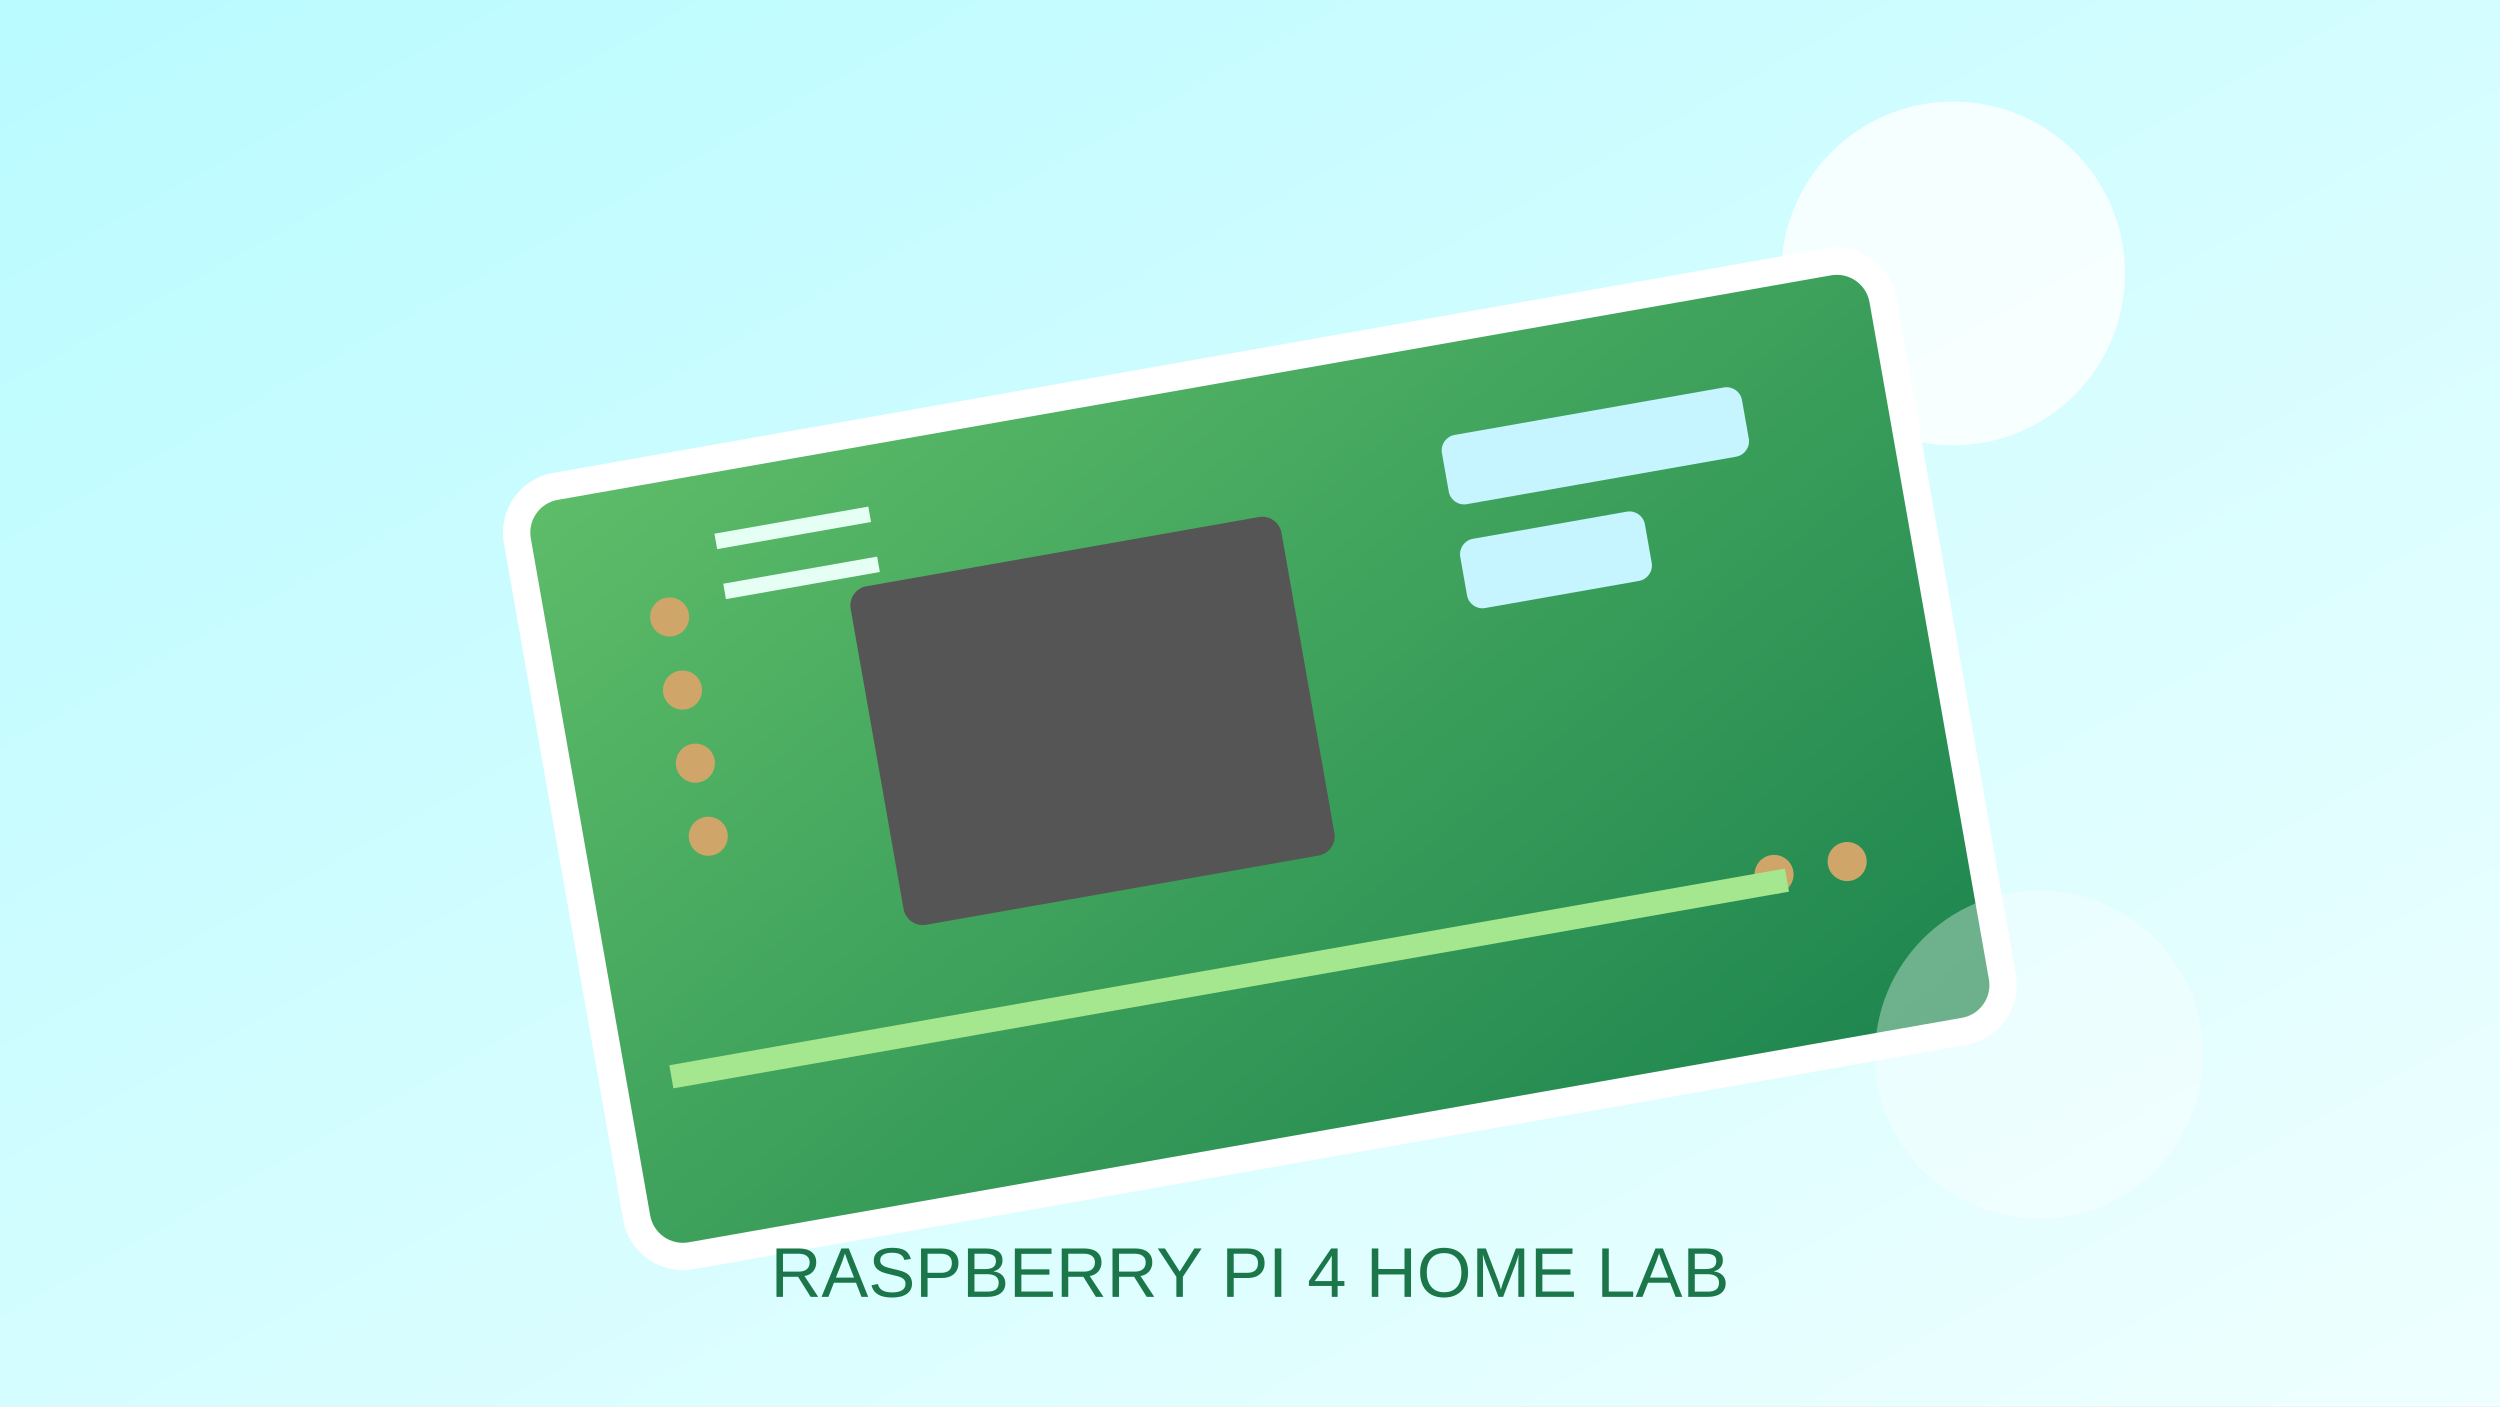
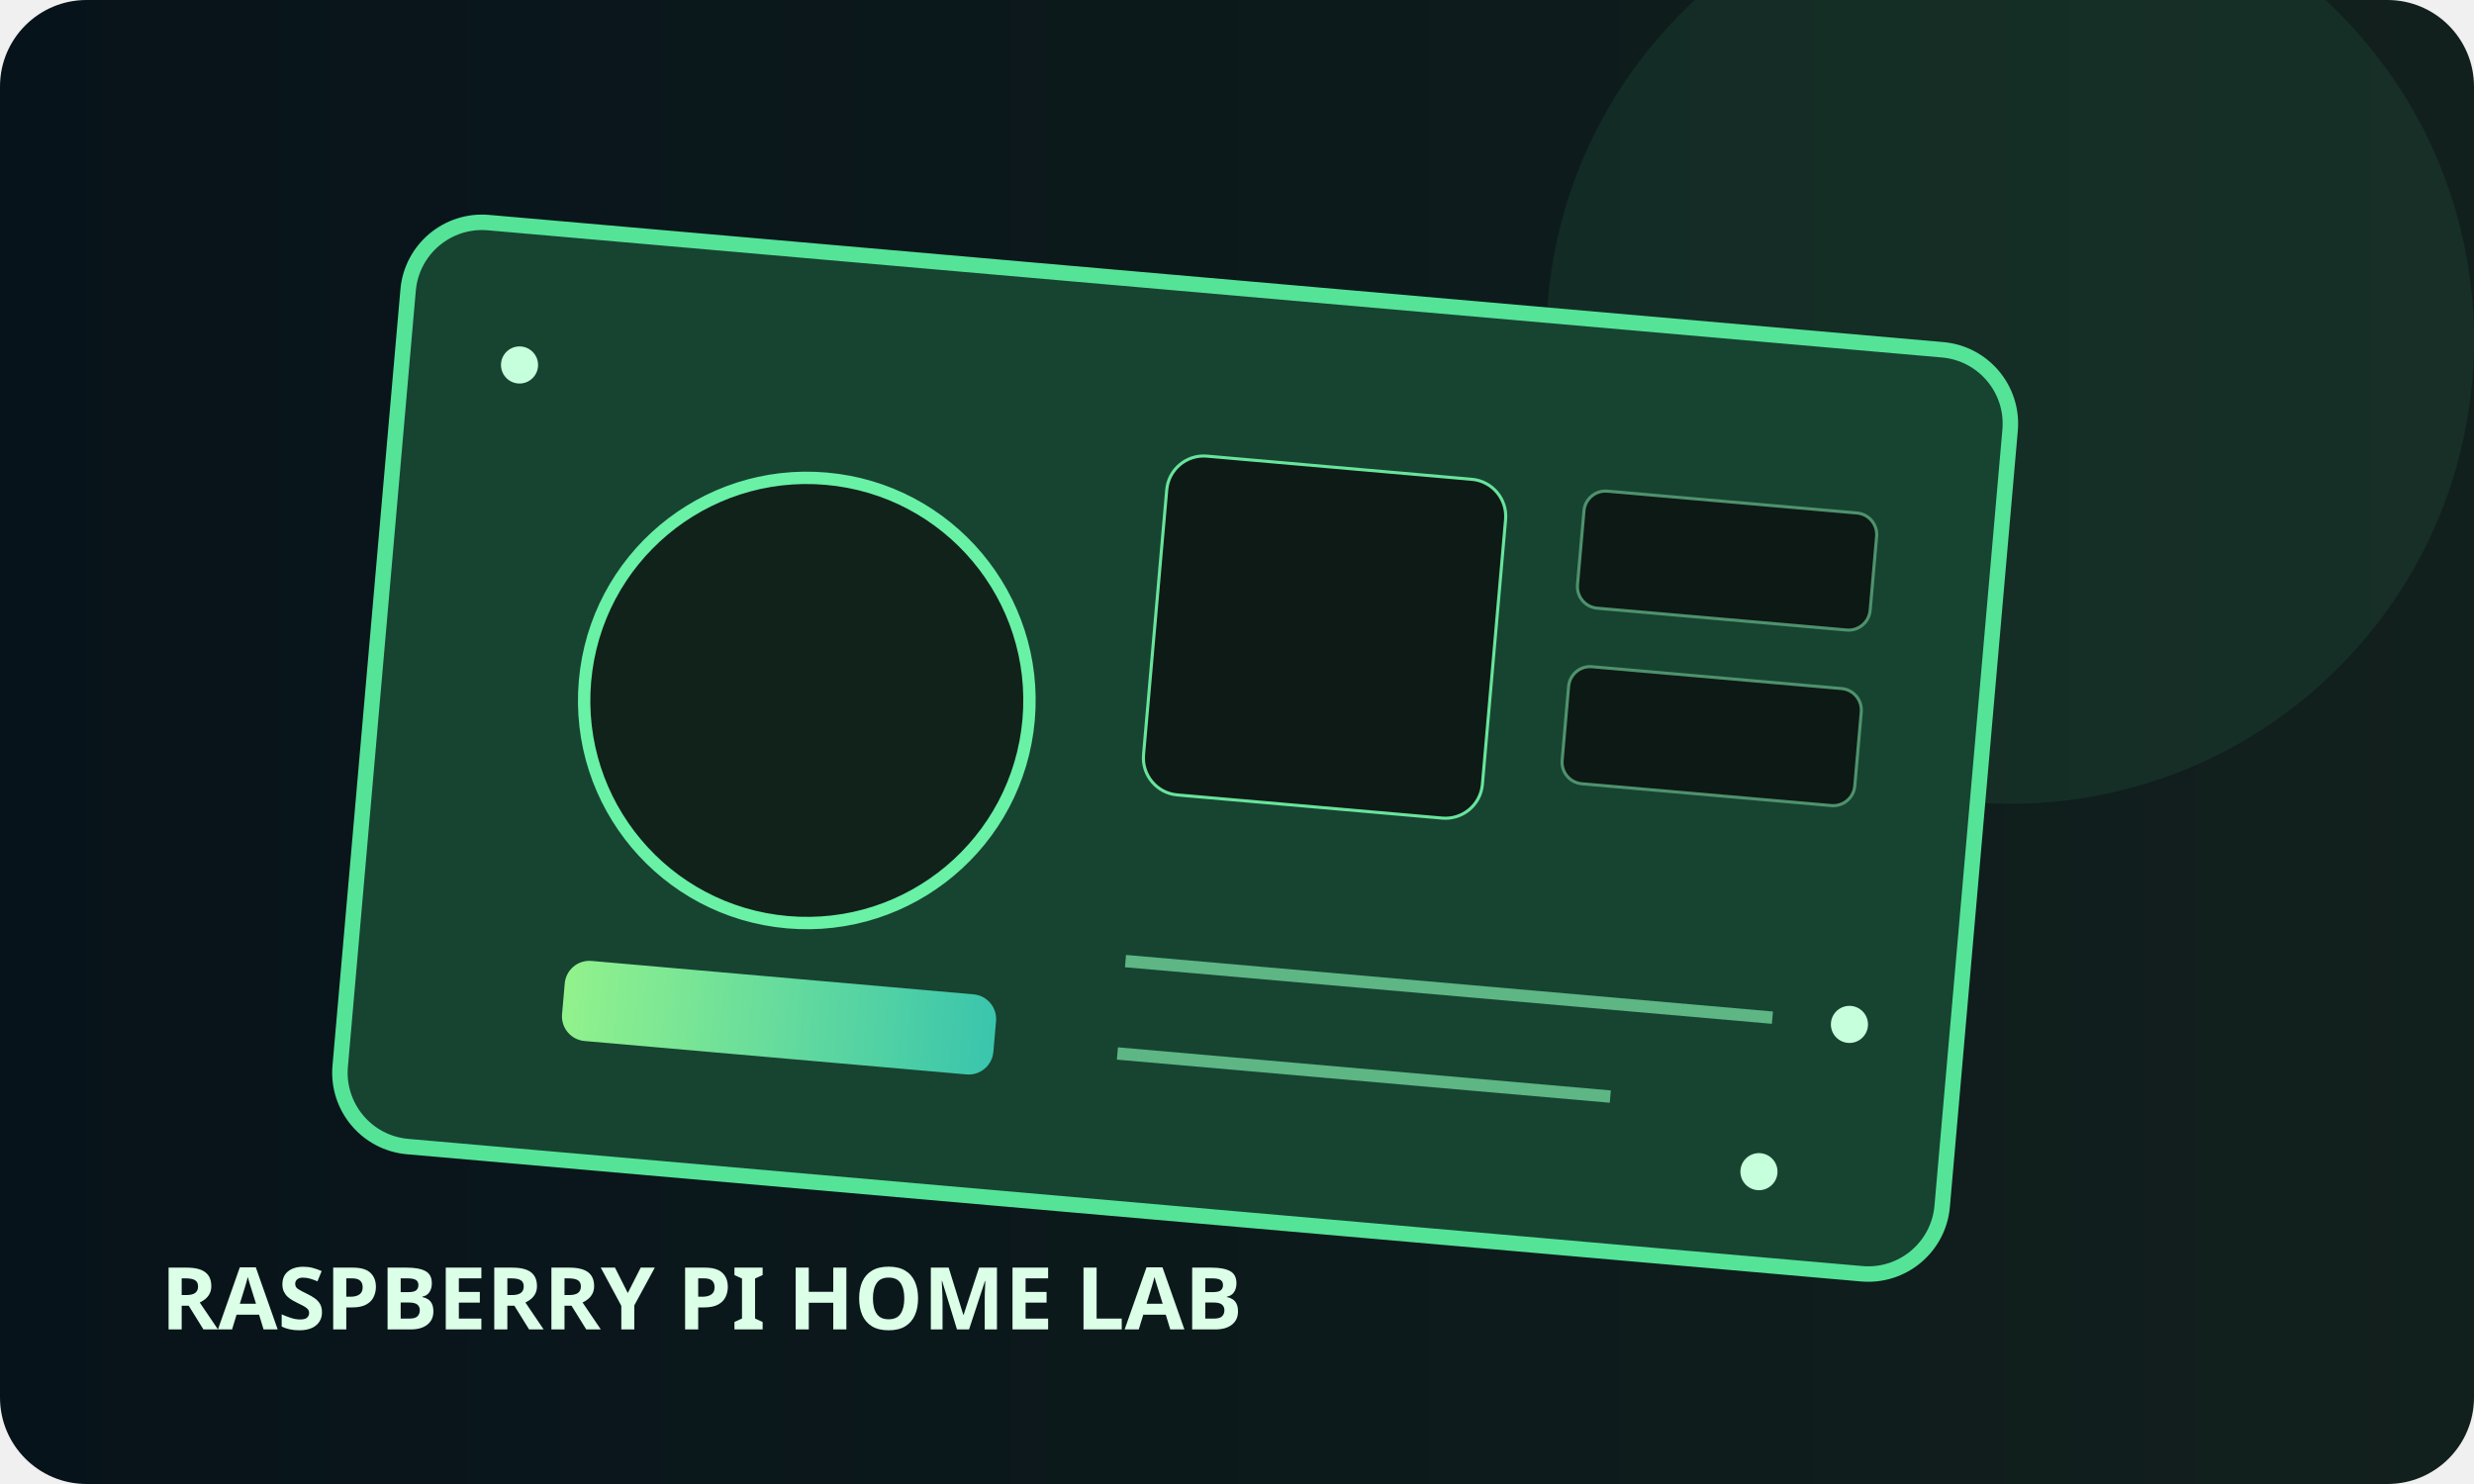
- <svg xmlns="http://www.w3.org/2000/svg" viewBox="0 0 640 360">
+ <svg xmlns="http://www.w3.org/2000/svg" viewBox="0 0 800 480">
  <defs>
-     <linearGradient id="sky" y2="1">
-       <stop stop-color="#b9fbff" />
-       <stop offset="1" stop-color="#efffff" />
+     <linearGradient id="b" x1="0" x2="1">
+       <stop stop-color="#07131a" />
+       <stop offset="1" stop-color="#12201d" />
    </linearGradient>
-     <linearGradient id="board" y2="1">
-       <stop stop-color="#5ebd69" />
-       <stop offset="1" stop-color="#1c844e" />
+     <linearGradient id="p">
+       <stop stop-color="#92f28c" />
+       <stop offset="1" stop-color="#3ac5ad" />
    </linearGradient>
  </defs>
-   <rect width="640" height="360" fill="url(#sky)" />
-   <circle cx="500" cy="70" r="44" fill="#fff" opacity=".8" />
-   <g transform="rotate(-10 324 194)">
-     <rect x="145" y="94" width="355" height="200" rx="12" fill="url(#board)" stroke="#fff" stroke-width="7" />
-     <rect x="226" y="133" width="112" height="88" rx="5" fill="#555" />
-     <rect x="382" y="121" width="78" height="18" rx="4" fill="#c6f4ff" />
-     <rect x="382" y="148" width="48" height="18" rx="4" fill="#c6f4ff" />
-     <g fill="#d0a56a">
-       <circle cx="180" cy="132" r="5" />
-       <circle cx="180" cy="151" r="5" />
-       <circle cx="180" cy="170" r="5" />
-       <circle cx="180" cy="189" r="5" />
-       <circle cx="466" cy="246" r="5" />
-       <circle cx="447" cy="246" r="5" />
+   <rect width="800" height="480" rx="28" fill="url(#b)" />
+   <circle cx="650" cy="110" r="150" fill="#4ee58e" opacity=".08" />
+   <g transform="translate(120 92) rotate(5 260 150)">
+     <rect x="0" y="0" width="520" height="300" rx="24" fill="#174331" stroke="#55e398" stroke-width="5" />
+     <circle cx="140" cy="145" r="72" fill="#11221b" stroke="#69f1a5" stroke-width="4" />
+     <rect x="250" y="55" width="110" height="110" rx="12" fill="#0e1a16" stroke="#68e49c" />
+     <rect x="385" y="55" width="95" height="38" rx="7" fill="#0d1914" stroke="#4e926d" />
+     <rect x="385" y="112" width="95" height="38" rx="7" fill="#0d1914" stroke="#4e926d" />
+     <rect x="70" y="235" width="140" height="26" rx="8" fill="url(#p)" />
+     <path d="M250 220h210M250 250h160" stroke="#82f4b0" stroke-width="4" opacity=".65" />
+     <g fill="#c6ffdb">
+       <circle cx="38" cy="45" r="6" />
+       <circle cx="485" cy="220" r="6" />
+       <circle cx="460" cy="270" r="6" />
    </g>
-     <path d="M160 248h290" stroke="#a5e78f" stroke-width="6" />
-     <path d="M195 115h40M195 128h40" stroke="#e6fff5" stroke-width="4" />
  </g>
-   <circle cx="522" cy="270" r="42" fill="#fff" opacity=".35" />
-   <text x="320" y="332" font-family="Verdana,Arial" font-size="18" text-anchor="middle" fill="#1b774a">RASPBERRY PI 4 HOME LAB</text>
+   <text x="52" y="430" fill="#dcffe8" font-size="28" font-family="system-ui, sans-serif" font-weight="700">RASPBERRY PI HOME LAB</text>
</svg>
